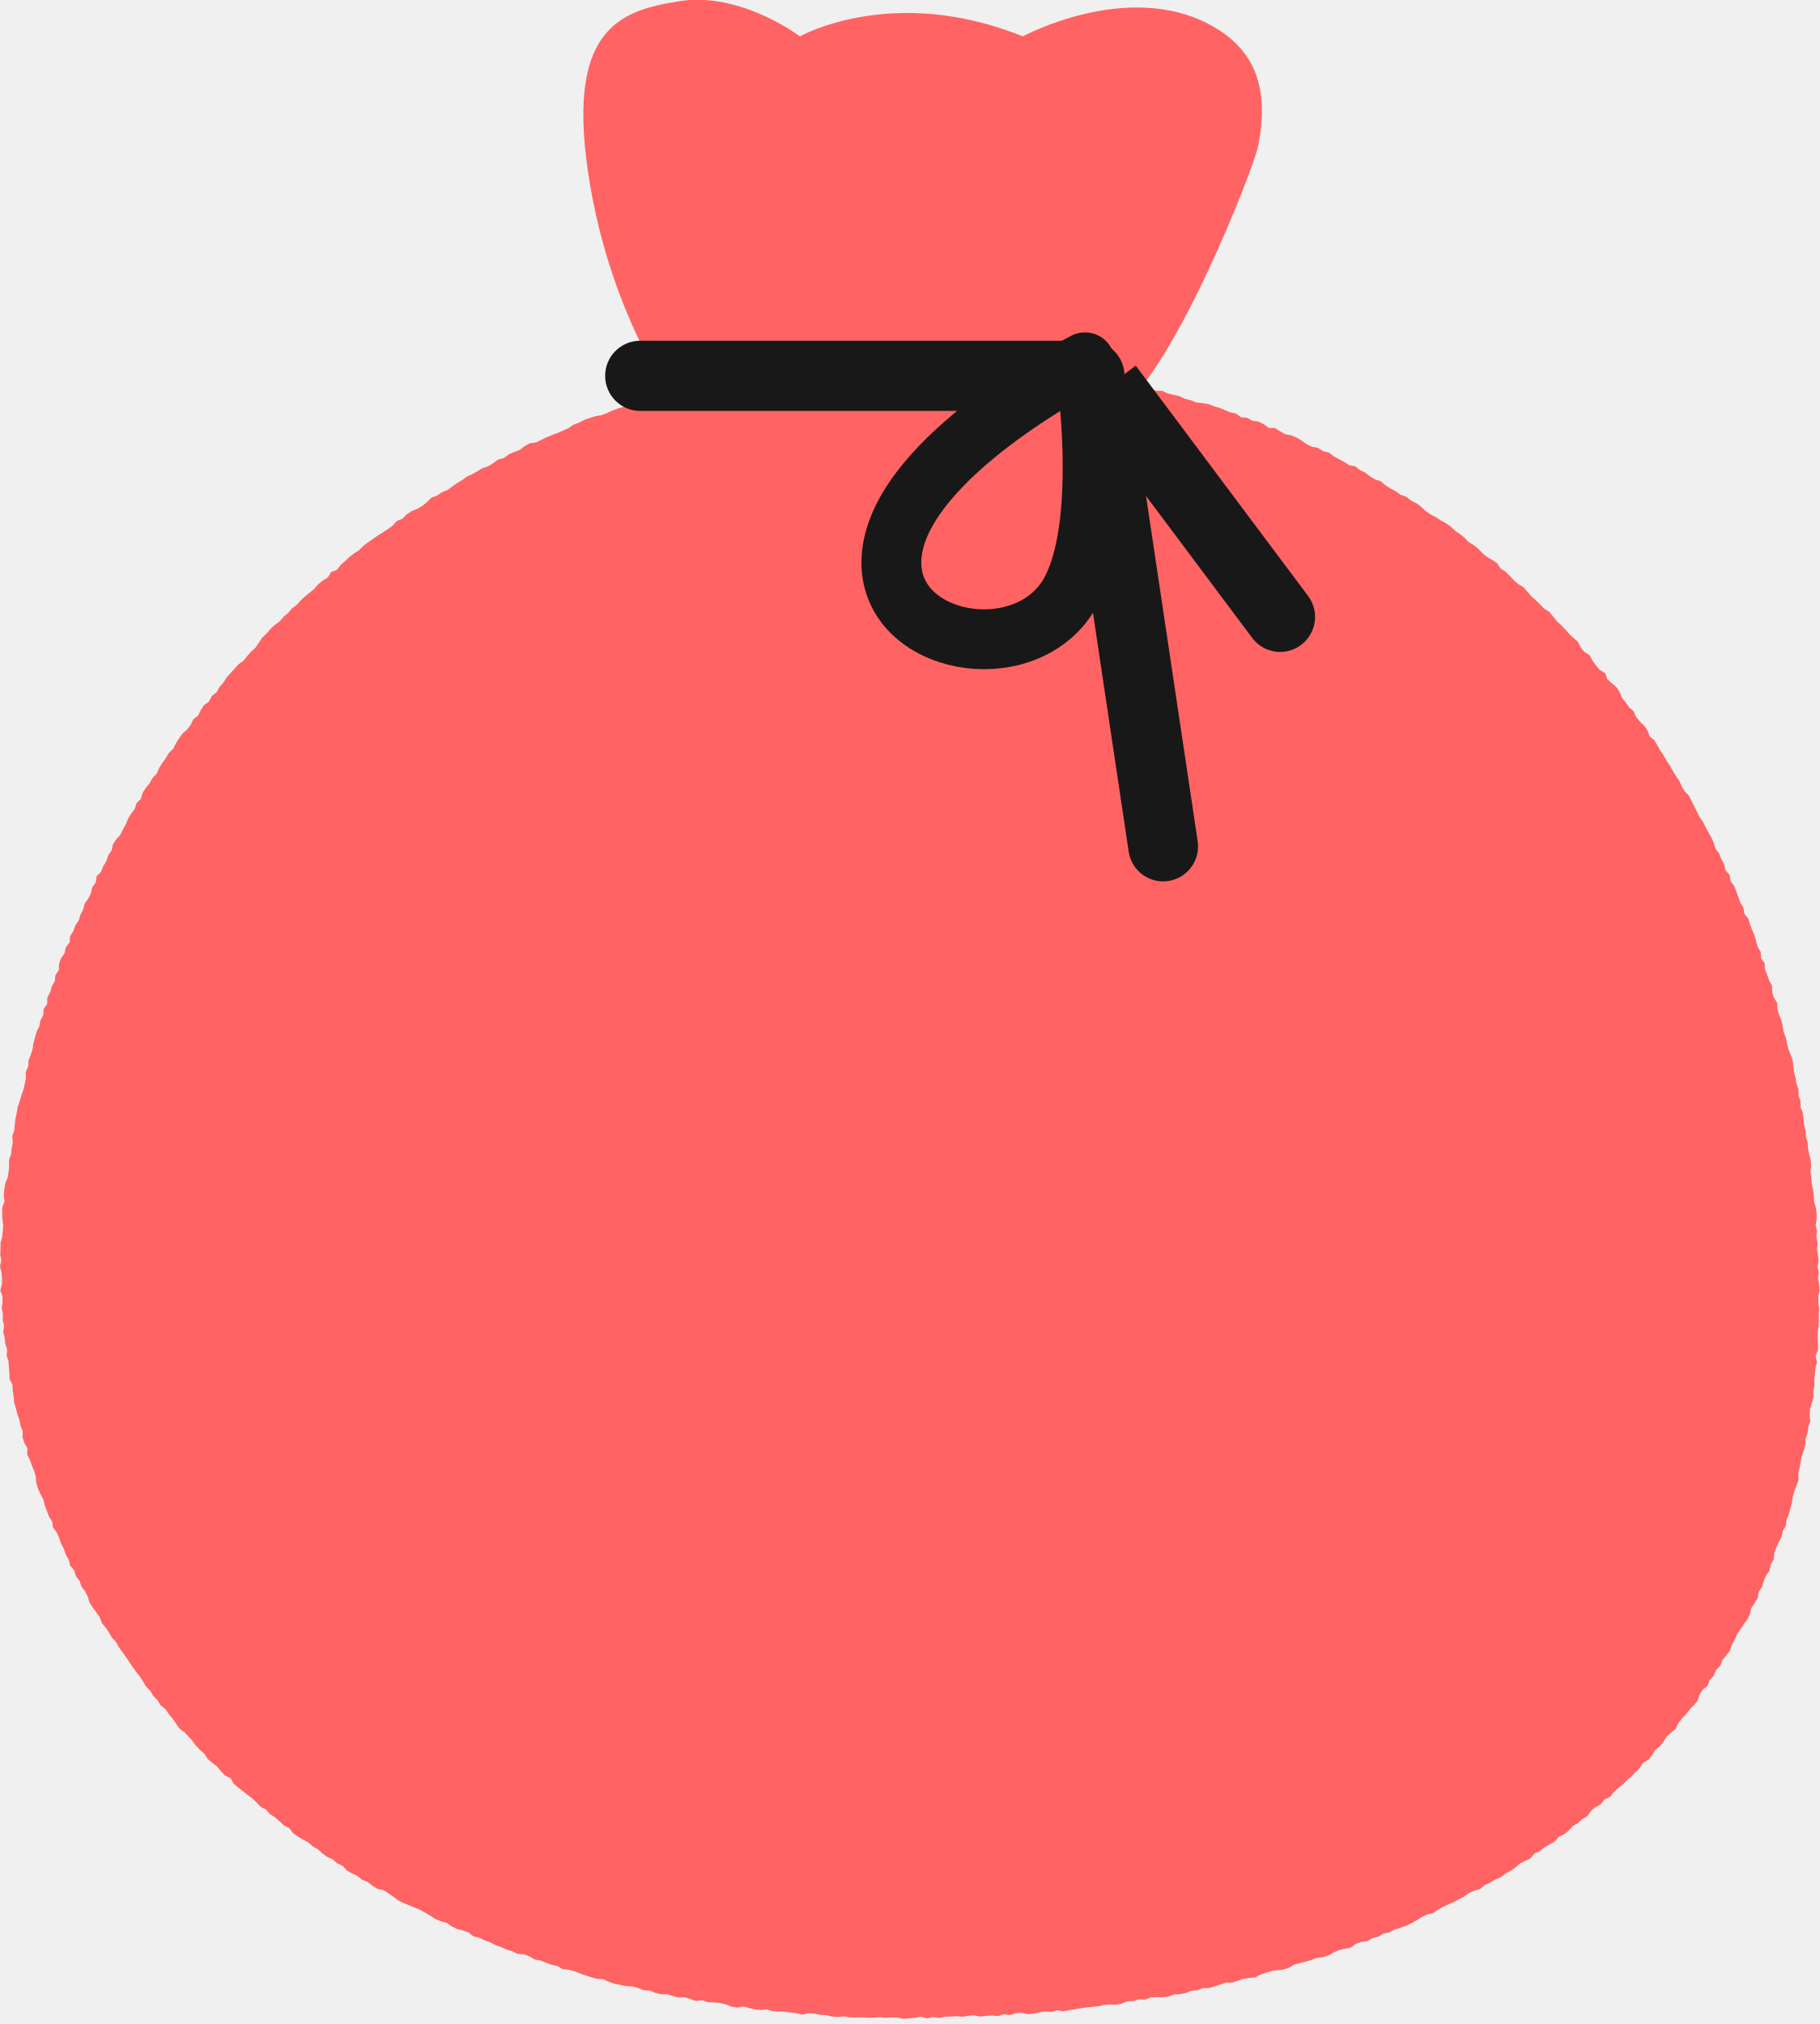
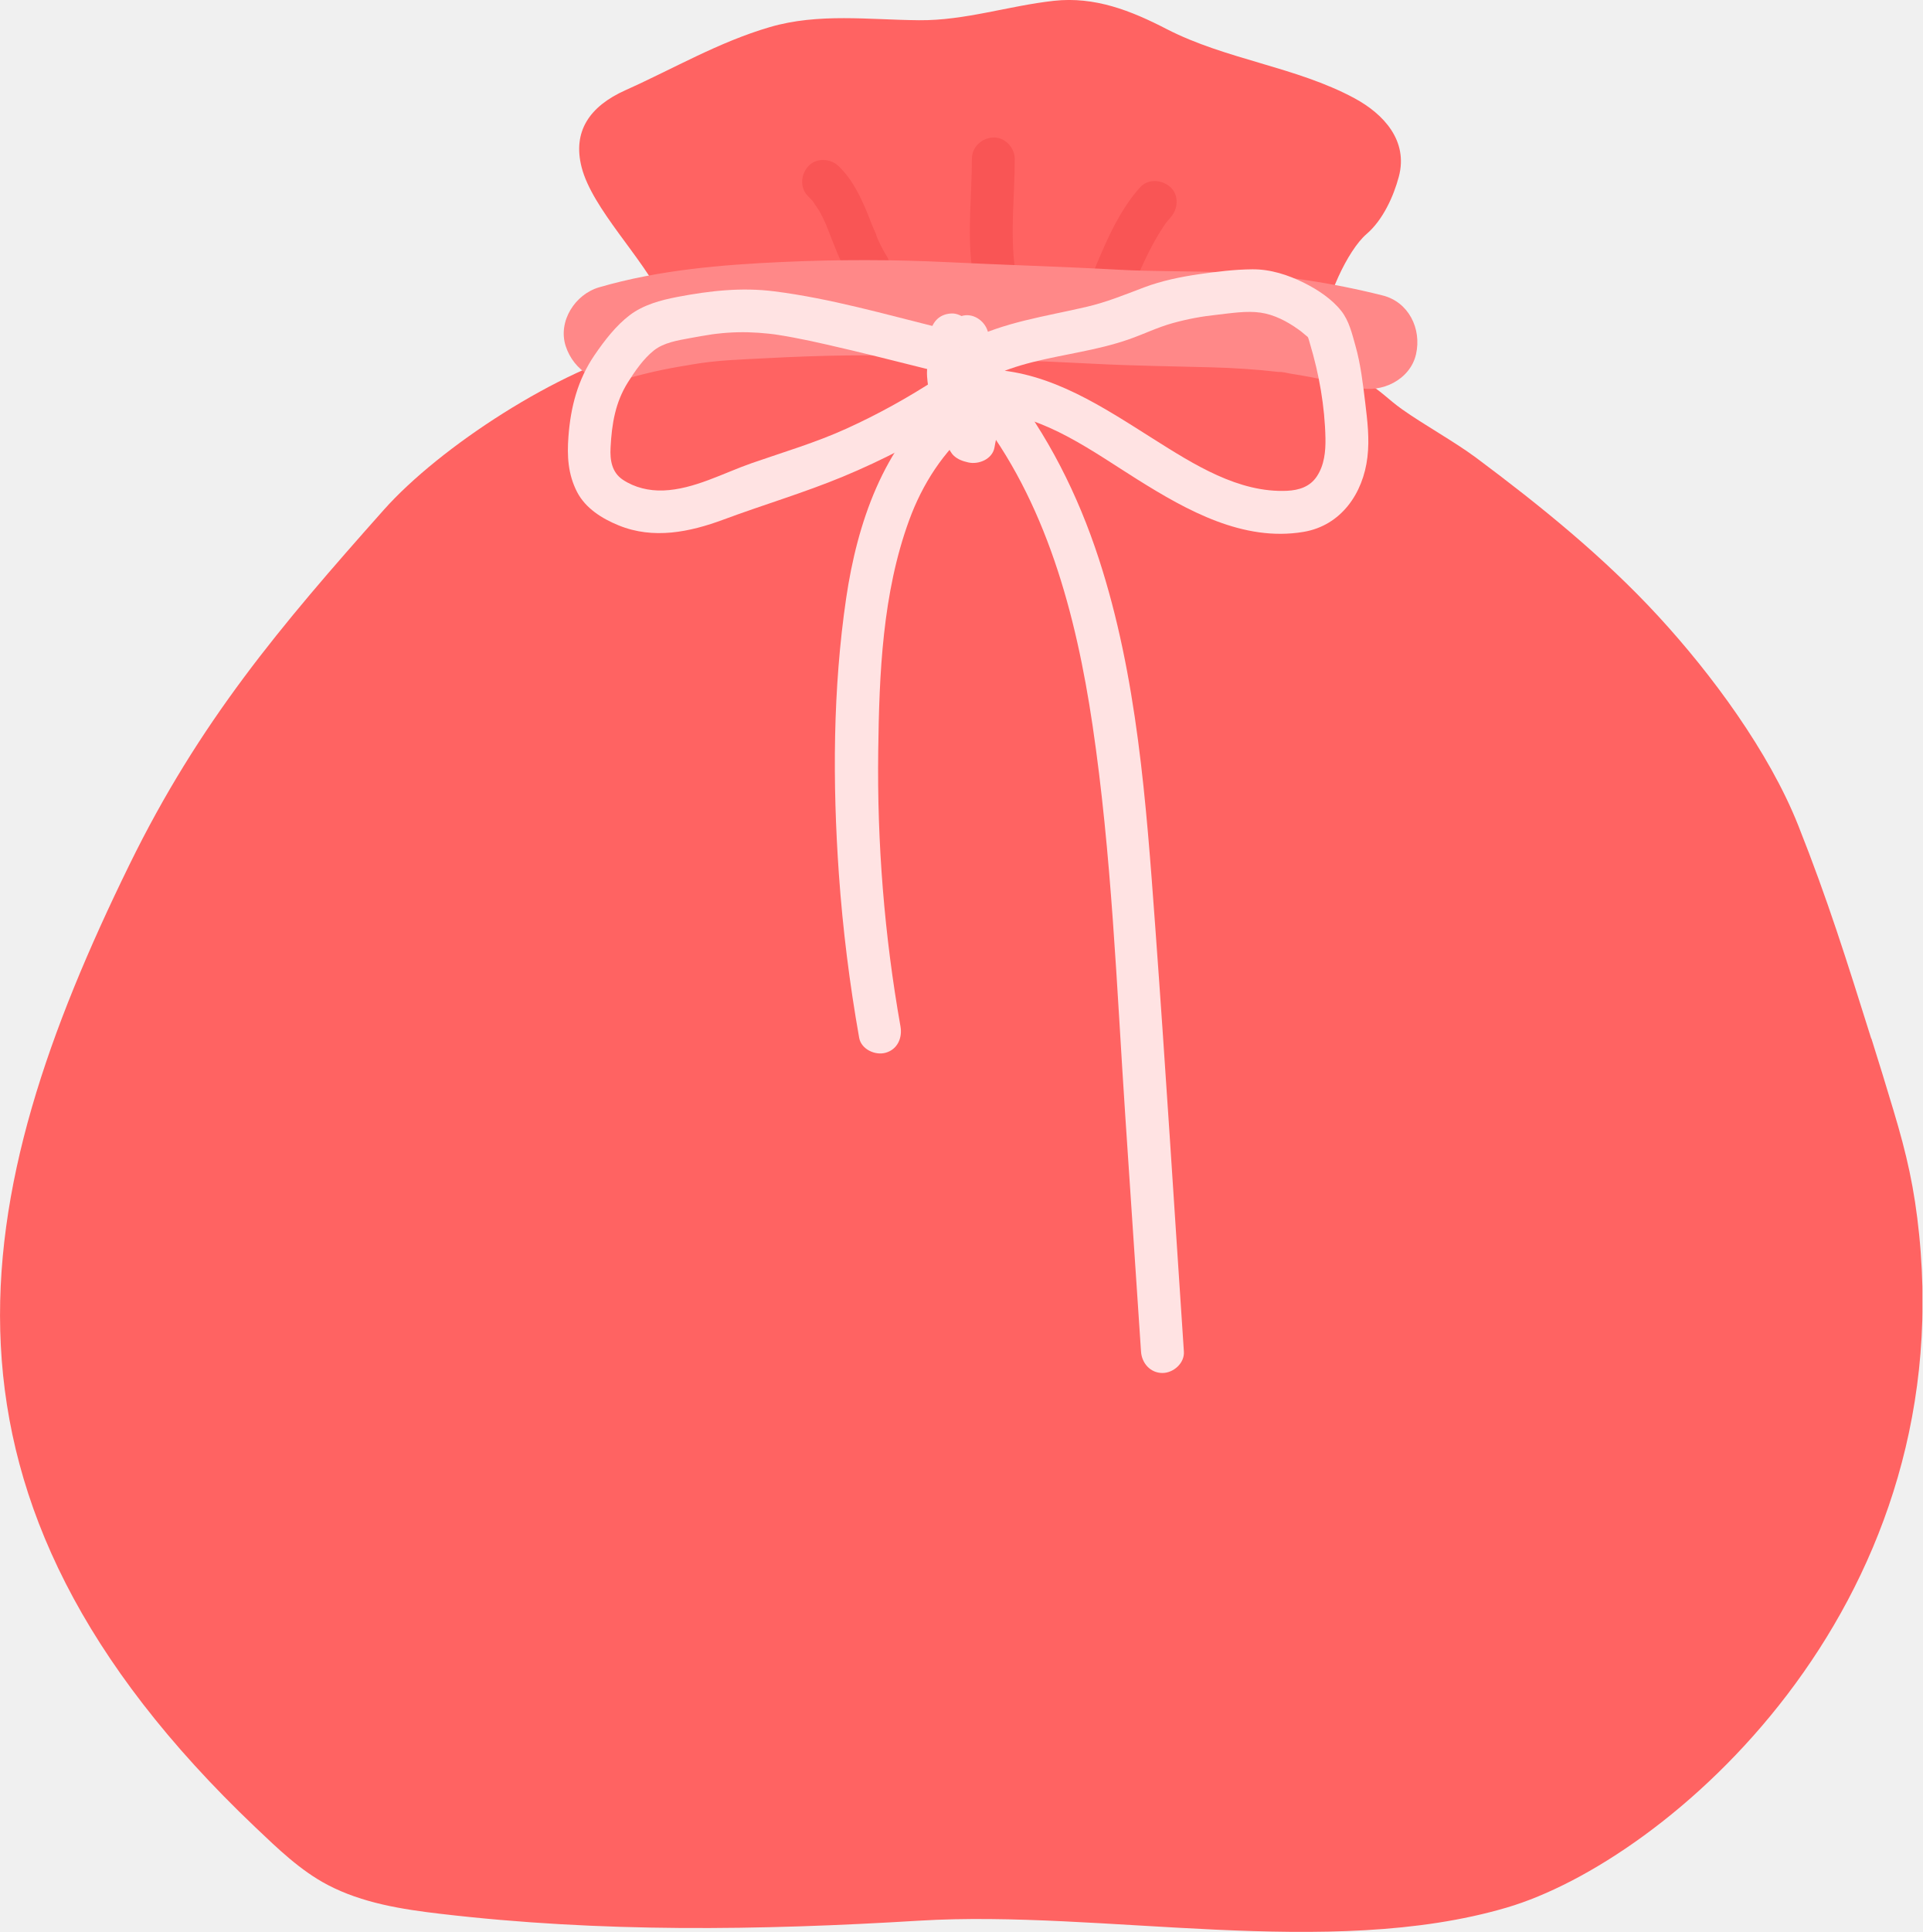
- <svg xmlns="http://www.w3.org/2000/svg" width="89" height="99" viewBox="0 0 89 99" fill="none">
-   <g clip-path="url(#clip0_1023_9556)">
-     <path d="M44.023 21.352H34.156C34.156 21.352 30.163 16.712 28.866 9.069C27.57 1.427 30.266 0.52 33.255 0.055C36.244 -0.411 39.126 1.78 39.126 1.78C39.126 1.78 43.655 -0.795 50.029 1.78C50.029 1.78 55.106 -0.973 59.173 1.205C61.18 2.287 62.163 4.04 61.535 7.149C61.303 8.3 57.467 18.024 54.819 19.942C52.172 21.859 44.037 21.352 44.037 21.352H44.023Z" fill="#FF6363" />
-     <path d="M88.682 58.179L88.714 58.466L88.73 58.761L88.81 59.045L88.855 59.336L88.859 59.628L88.806 59.923L88.875 60.21L88.839 60.506L88.903 60.793L88.875 61.089L88.919 61.376L88.951 61.667L88.895 61.959L88.963 62.25L88.927 62.541L88.979 62.833L88.999 63.124L88.939 63.416V63.707L88.979 63.998L88.963 64.29V64.581L88.955 64.873L88.911 65.164L88.907 65.455L88.919 65.747L88.923 66.042L88.802 66.326L88.875 66.621L88.798 66.908L88.774 67.2L88.742 67.487L88.75 67.782L88.694 68.07L88.702 68.361L88.613 68.644L88.533 68.928L88.517 69.219L88.545 69.519L88.448 69.798L88.416 70.089L88.315 70.369L88.303 70.664L88.231 70.947L88.126 71.222L88.074 71.51L88.022 71.797L87.957 72.081L87.973 72.384L87.873 72.659L87.764 72.934L87.688 73.214L87.647 73.505L87.567 73.788L87.499 74.072L87.382 74.339L87.35 74.634L87.197 74.893L87.14 75.181L86.996 75.44L86.879 75.707L86.782 75.978L86.754 76.281L86.609 76.536L86.549 76.828L86.376 77.071L86.267 77.338L86.183 77.621L86.018 77.868L85.977 78.167L85.82 78.414L85.659 78.657L85.595 78.953L85.466 79.212L85.289 79.45L85.128 79.693L84.967 79.936L84.847 80.199L84.71 80.458L84.613 80.737L84.436 80.972L84.247 81.195L84.15 81.474L83.937 81.684L83.829 81.96L83.623 82.17L83.527 82.457L83.289 82.643L83.128 82.886L83.04 83.182L82.851 83.404L82.65 83.615L82.472 83.841L82.271 84.052L82.094 84.282L81.966 84.554L81.74 84.74L81.523 84.938L81.37 85.185L81.185 85.412L80.959 85.598L80.806 85.849L80.626 86.075L80.36 86.225L80.207 86.48L79.994 86.678L79.793 86.885L79.579 87.083L79.374 87.285L79.145 87.463L78.935 87.662L78.75 87.892L78.477 88.022L78.296 88.253L78.038 88.394L77.817 88.581L77.644 88.827L77.394 88.977L77.181 89.175L76.927 89.321L76.73 89.54L76.505 89.718L76.239 89.847L76.046 90.074L75.793 90.216L75.543 90.365L75.318 90.543L75.048 90.661L74.859 90.9L74.593 91.021L74.336 91.154L74.119 91.353L73.877 91.511L73.624 91.652L73.394 91.83L73.121 91.936L72.879 92.089L72.614 92.211L72.388 92.401L72.103 92.482L71.837 92.599L71.603 92.773L71.346 92.903L71.093 93.04L70.827 93.158L70.565 93.279L70.316 93.425L70.07 93.587L69.781 93.647L69.523 93.781L69.278 93.935L69.024 94.076L68.763 94.198L68.489 94.299L68.211 94.384L67.958 94.518L67.668 94.578L67.418 94.728L67.137 94.801L66.883 94.947L66.585 94.983L66.316 95.08L66.075 95.262L65.789 95.319L65.503 95.38L65.237 95.497L64.984 95.643L64.706 95.732L64.412 95.76L64.143 95.869L63.865 95.95L63.588 96.019L63.31 96.092L63.052 96.246L62.779 96.335L62.485 96.367L62.199 96.408L61.922 96.489L61.648 96.586L61.386 96.727L61.093 96.743L60.807 96.792L60.533 96.889L60.26 96.978L59.962 96.97L59.688 97.071L59.411 97.156L59.133 97.241L58.839 97.245L58.566 97.351L58.276 97.371L58.002 97.48L57.721 97.541L57.427 97.553L57.153 97.654L56.863 97.691L56.57 97.686L56.28 97.703L56.006 97.808L55.709 97.796L55.431 97.881L55.141 97.889L54.864 98.006L54.578 98.055L54.288 98.043L53.998 98.071L53.717 98.132L53.427 98.16L53.141 98.188L52.855 98.229L52.57 98.281L52.284 98.326L51.998 98.379L51.701 98.33L51.419 98.411L51.125 98.387L50.839 98.431L50.554 98.496L50.268 98.516L49.97 98.46L49.684 98.468L49.399 98.565L49.105 98.516L48.823 98.613L48.53 98.585L48.244 98.601L47.954 98.638L47.66 98.577L47.375 98.593L47.085 98.646L46.795 98.617L46.505 98.633L46.216 98.646L45.926 98.702L45.636 98.658L45.351 98.727L45.057 98.642L44.767 98.694L44.477 98.722L44.188 98.747L43.898 98.686L43.604 98.678L43.314 98.694L43.025 98.666L42.731 98.69L42.441 98.694L42.151 98.674L41.858 98.678L41.568 98.674L41.278 98.625L40.984 98.658L40.695 98.633L40.409 98.569L40.119 98.549L39.83 98.492L39.54 98.472L39.242 98.544L38.956 98.476L38.671 98.435L38.381 98.399L38.091 98.391L37.797 98.374L37.516 98.285L37.218 98.318L36.928 98.285L36.642 98.217L36.361 98.14L36.059 98.196L35.769 98.148L35.492 98.039L35.206 97.97L34.916 97.945L34.623 97.933L34.345 97.84L34.043 97.873L33.761 97.775L33.484 97.691L33.182 97.703L32.9 97.626L32.623 97.541L32.321 97.545L32.039 97.472L31.765 97.359L31.472 97.343L31.198 97.233L30.916 97.16L30.619 97.148L30.333 97.084L30.047 97.031L29.773 96.93L29.504 96.808L29.206 96.792L28.924 96.715L28.647 96.626L28.373 96.529L28.099 96.42L27.818 96.347L27.524 96.314L27.267 96.165L26.981 96.104L26.707 95.999L26.438 95.894L26.148 95.841L25.89 95.691L25.621 95.59L25.315 95.57L25.053 95.44L24.776 95.355L24.506 95.242L24.236 95.137L23.971 95.007L23.701 94.906L23.44 94.777L23.15 94.708L22.916 94.522L22.639 94.424L22.353 94.352L22.092 94.222L21.85 94.052L21.564 93.975L21.299 93.866L21.053 93.704L20.8 93.558L20.546 93.413L20.277 93.303L20.007 93.194L19.738 93.081L19.476 92.951L19.238 92.777L19.001 92.607L18.756 92.45L18.458 92.389L18.212 92.231L17.979 92.053L17.705 91.944L17.476 91.757L17.214 91.632L16.961 91.49L16.76 91.264L16.49 91.142L16.273 90.944L16.003 90.827L15.766 90.657L15.553 90.454L15.299 90.313L15.082 90.118L14.82 89.981L14.571 89.831L14.333 89.661L14.148 89.422L13.886 89.285L13.673 89.086L13.46 88.892L13.207 88.738L13.013 88.516L12.752 88.378L12.55 88.168L12.341 87.965L12.104 87.791L11.879 87.609L11.649 87.431L11.424 87.241L11.279 86.974L11.001 86.844L10.8 86.63L10.619 86.403L10.382 86.229L10.16 86.035L9.999 85.788L9.782 85.594L9.581 85.383L9.408 85.144L9.215 84.93L9.013 84.72L8.772 84.546L8.607 84.299L8.438 84.06L8.253 83.837L8.088 83.594L7.854 83.412L7.706 83.157L7.496 82.951L7.347 82.7L7.142 82.49L6.993 82.239L6.832 81.996L6.655 81.765L6.482 81.531L6.325 81.284L6.156 81.049L5.991 80.81L5.818 80.575L5.677 80.32L5.476 80.102L5.331 79.851L5.166 79.612L4.981 79.385L4.881 79.106L4.712 78.868L4.539 78.633L4.378 78.386L4.297 78.099L4.164 77.84L3.987 77.605L3.891 77.326L3.71 77.091L3.625 76.808L3.432 76.581L3.364 76.29L3.215 76.039L3.126 75.759L2.985 75.5L2.897 75.225L2.776 74.958L2.595 74.719L2.551 74.424L2.394 74.173L2.289 73.902L2.189 73.626L2.12 73.343L1.979 73.084L1.863 72.817L1.774 72.538L1.754 72.238L1.674 71.959L1.561 71.688L1.464 71.413L1.331 71.15L1.34 70.842L1.195 70.583L1.102 70.304L1.11 70.004L1.002 69.729L0.949 69.442L0.849 69.167L0.78 68.883L0.692 68.604L0.672 68.313L0.623 68.025L0.611 67.73L0.47 67.463L0.462 67.167L0.434 66.876L0.418 66.585L0.325 66.305L0.35 66.006L0.257 65.727L0.229 65.435L0.16 65.152L0.197 64.852L0.136 64.569L0.144 64.274L0.084 63.986L0.124 63.691L0.12 63.404L0.012 63.116L0.096 62.821L0.1 62.529L0.072 62.242L-0 61.951L0.064 61.659L0.012 61.368L0.024 61.077L0.028 60.785L0.108 60.498L0.14 60.206L0.156 59.919L0.116 59.624L0.1 59.332L0.116 59.041L0.225 58.758L0.181 58.462L0.213 58.171L0.257 57.883L0.374 57.604L0.422 57.317L0.446 57.025L0.442 56.73L0.543 56.451L0.571 56.159L0.627 55.876L0.599 55.572L0.7 55.297L0.724 55.006L0.756 54.714L0.82 54.427L0.865 54.14L0.965 53.864L1.046 53.581L1.142 53.306L1.211 53.023L1.263 52.735L1.259 52.436L1.384 52.165L1.396 51.869L1.509 51.594L1.593 51.319L1.633 51.028L1.714 50.744L1.79 50.465L1.923 50.202L1.979 49.91L2.116 49.651L2.136 49.352L2.309 49.101L2.313 48.798L2.454 48.535L2.531 48.255L2.68 47.996L2.712 47.701L2.877 47.45L2.889 47.142L2.989 46.871L3.158 46.624L3.219 46.333L3.408 46.094L3.428 45.791L3.589 45.54L3.686 45.269L3.851 45.022L3.939 44.742L4.072 44.483L4.144 44.196L4.317 43.953L4.446 43.694L4.51 43.403L4.684 43.164L4.728 42.861L4.941 42.642L5.05 42.371L5.203 42.124L5.291 41.841L5.456 41.598L5.525 41.302L5.681 41.059L5.883 40.837L6.011 40.574L6.152 40.323L6.261 40.048L6.414 39.801L6.591 39.566L6.679 39.283L6.893 39.072L6.977 38.781L7.134 38.534L7.319 38.307L7.464 38.053L7.665 37.838L7.782 37.567L7.939 37.32L8.108 37.085L8.257 36.834L8.47 36.628L8.599 36.365L8.756 36.118L8.925 35.879L9.15 35.685L9.327 35.454L9.452 35.187L9.689 35.001L9.822 34.734L9.979 34.491L10.225 34.313L10.357 34.046L10.595 33.864L10.736 33.605L10.929 33.386L11.086 33.135L11.279 32.921L11.476 32.706L11.669 32.492L11.911 32.318L12.092 32.087L12.285 31.873L12.502 31.674L12.663 31.431L12.828 31.185L13.041 30.986L13.231 30.764L13.444 30.565L13.681 30.391L13.87 30.169L14.092 29.983L14.281 29.76L14.514 29.586L14.707 29.367L14.921 29.169L15.15 28.987L15.375 28.805L15.565 28.578L15.79 28.396L16.039 28.242L16.196 27.979L16.482 27.87L16.663 27.631L16.884 27.441L17.094 27.239L17.323 27.065L17.569 26.907L17.778 26.696L18.007 26.522L18.245 26.357L18.486 26.191L18.732 26.037L18.977 25.879L19.21 25.709L19.407 25.486L19.685 25.373L19.89 25.159L20.132 25.001L20.41 24.891L20.659 24.746L20.884 24.559L21.094 24.349L21.371 24.244L21.609 24.078L21.882 23.969L22.12 23.799L22.353 23.629L22.607 23.483L22.84 23.309L23.106 23.192L23.359 23.046L23.605 22.896L23.886 22.807L24.132 22.649L24.369 22.475L24.655 22.402L24.888 22.22L25.158 22.107L25.427 22.002L25.665 21.82L25.918 21.682L26.22 21.642L26.478 21.512L26.739 21.387L27.009 21.277L27.279 21.176L27.544 21.059L27.81 20.941L28.055 20.771L28.325 20.67L28.582 20.537L28.856 20.44L29.134 20.355L29.423 20.306L29.697 20.201L29.959 20.079L30.232 19.978L30.51 19.897L30.767 19.756L31.061 19.719L31.331 19.606L31.62 19.561L31.898 19.488L32.172 19.383L32.453 19.311L32.727 19.23L33.021 19.193L33.299 19.108L33.556 18.958L33.862 18.979L34.123 18.829L34.421 18.837L34.691 18.712L34.977 18.655L35.262 18.606L35.544 18.541L35.826 18.473L36.115 18.453L36.409 18.432L36.679 18.311L36.977 18.331L37.25 18.206L37.548 18.242L37.826 18.141L38.115 18.108L38.397 18.023L38.683 17.991L38.977 17.983L39.27 17.995L39.556 17.971L39.838 17.862L40.123 17.809L40.421 17.854L40.703 17.756H40.992L41.282 17.728L41.576 17.801L41.862 17.688L42.151 17.712L42.441 17.659L42.731 17.675L43.025 17.704L43.314 17.716L43.604 17.623L43.894 17.631L44.188 17.619L44.477 17.623L44.767 17.667L45.057 17.639L45.347 17.7L45.64 17.647L45.93 17.623L46.216 17.728L46.51 17.643L46.799 17.708L47.085 17.748L47.379 17.688L47.664 17.765L47.954 17.781L48.244 17.833L48.538 17.756L48.823 17.813L49.109 17.906L49.403 17.849L49.693 17.882L49.982 17.898L50.268 17.987L50.55 18.056L50.847 18.027L51.133 18.088L51.423 18.104H51.717L52.002 18.161L52.288 18.206L52.566 18.311L52.855 18.359L53.141 18.408L53.435 18.4L53.709 18.521L54.002 18.541L54.284 18.61L54.57 18.667L54.851 18.728L55.133 18.8L55.427 18.821L55.709 18.886L56.002 18.91L56.28 18.999L56.55 19.116H56.847L57.117 19.242L57.399 19.311L57.68 19.375L57.946 19.505L58.232 19.57L58.497 19.683L58.791 19.715L59.081 19.76L59.354 19.861L59.632 19.946L59.902 20.055L60.171 20.169L60.457 20.225L60.698 20.411L61 20.436L61.254 20.581L61.551 20.618L61.813 20.747L62.05 20.929L62.36 20.937L62.61 21.095L62.863 21.241L63.157 21.294L63.423 21.407L63.676 21.553L63.914 21.731L64.179 21.852L64.469 21.909L64.714 22.067L65.008 22.135L65.237 22.322L65.495 22.455L65.749 22.597L65.99 22.755L66.292 22.811L66.517 22.997L66.783 23.119L67.012 23.305L67.262 23.451L67.543 23.54L67.765 23.738L68.01 23.892L68.264 24.029L68.501 24.199L68.783 24.297L69.008 24.483L69.274 24.608L69.503 24.782L69.716 24.985L69.954 25.15L70.215 25.284L70.457 25.446L70.714 25.584L70.952 25.749L71.161 25.952L71.402 26.114L71.628 26.296L71.829 26.51L72.078 26.66L72.308 26.838L72.505 27.057L72.73 27.239L72.984 27.384L73.225 27.55L73.394 27.801L73.64 27.959L73.845 28.166L74.046 28.38L74.263 28.57L74.517 28.72L74.706 28.942L74.899 29.165L75.112 29.355L75.322 29.558L75.523 29.768L75.776 29.922L75.962 30.149L76.143 30.379L76.356 30.573L76.557 30.784L76.746 31.003L76.96 31.201L77.181 31.391L77.314 31.666L77.499 31.889L77.752 32.051L77.893 32.314L78.066 32.548L78.251 32.771L78.517 32.929L78.617 33.22L78.835 33.419L79.06 33.609L79.221 33.848L79.334 34.131L79.519 34.353L79.68 34.596L79.905 34.791L80.022 35.062L80.207 35.288L80.42 35.491L80.585 35.73L80.686 36.013L80.915 36.207L81.068 36.458L81.209 36.713L81.37 36.952L81.515 37.203L81.676 37.446L81.821 37.7L81.966 37.951L82.135 38.186L82.251 38.453L82.4 38.704L82.609 38.919L82.742 39.178L82.871 39.437L83 39.7L83.128 39.959L83.301 40.197L83.422 40.461L83.563 40.715L83.708 40.967L83.825 41.234L83.909 41.513L84.09 41.748L84.195 42.023L84.336 42.278L84.396 42.569L84.601 42.796L84.645 43.095L84.823 43.334L84.927 43.605L85.024 43.876L85.124 44.151L85.277 44.402L85.322 44.698L85.515 44.933L85.595 45.216L85.7 45.483L85.817 45.754L85.893 46.033L85.973 46.313L86.122 46.568L86.138 46.871L86.316 47.118L86.328 47.422L86.44 47.689L86.537 47.964L86.674 48.223L86.682 48.526L86.766 48.802L86.927 49.057L86.935 49.36L87.02 49.635L87.132 49.907L87.197 50.19L87.241 50.481L87.35 50.752L87.406 51.036L87.474 51.319L87.587 51.59L87.688 51.865L87.712 52.161L87.752 52.448L87.825 52.727L87.873 53.015L87.969 53.294L87.973 53.589L88.066 53.864L88.07 54.16L88.179 54.435L88.215 54.727L88.239 55.018L88.319 55.297L88.328 55.589L88.416 55.872L88.432 56.159L88.489 56.447L88.561 56.73L88.589 57.021L88.553 57.317L88.597 57.604L88.617 57.895L88.682 58.179Z" fill="#FF6363" />
-     <rect x="29.706" y="16.774" width="25.189" height="3.218" rx="1.609" fill="#181818" stroke="#181818" stroke-width="0.214" />
-     <path d="M55.207 41.659C55.347 42.592 56.215 43.233 57.147 43.092C58.078 42.95 58.721 42.08 58.581 41.147L55.207 41.659ZM51.808 18.931L55.207 41.659L58.581 41.147L55.182 18.419L51.808 18.931Z" fill="#181818" />
-     <path d="M63.983 29.152C64.547 29.906 64.394 30.978 63.639 31.545C62.886 32.112 61.817 31.961 61.252 31.206L63.983 29.152ZM55.551 17.884L63.983 29.152L61.252 31.206L52.821 19.938L55.551 17.884Z" fill="#181818" />
-     <path d="M43.615 27.162C44.052 22.323 53.069 17.722 53.069 17.722C53.069 17.722 54.422 26.446 51.98 29.538C49.488 32.692 43.24 31.321 43.615 27.162Z" stroke="#181818" stroke-width="2.927" stroke-linejoin="round" />
+ <svg xmlns="http://www.w3.org/2000/svg" width="212" height="213" viewBox="0 0 212 213" fill="none">
+   <g clip-path="url(#clip0_1478_59483)">
+     <path d="M206.357 114.51C203.641 105.866 201.576 99.243 198.307 91.007C195.075 82.87 188.745 74.308 182.85 67.911C176.846 61.396 169.847 55.733 162.775 50.46C160.411 48.702 157.016 46.827 154.616 45.123C153.004 43.981 152.316 43.084 150.568 42.097C149.98 41.762 145.887 36.932 145.932 36.162C146.122 33.118 148.558 27.636 150.713 25.788C152.479 24.274 153.674 21.683 154.263 19.463C155.304 15.522 152.606 12.577 149.364 10.828C142.88 7.34 135.22 6.588 128.646 3.199C124.698 1.16 120.713 -0.407 116.204 0.091C111.205 0.644 106.424 2.275 101.344 2.23C95.848 2.184 90.252 1.414 84.882 2.991C79.232 4.649 74.342 7.539 68.963 9.949C65.006 11.725 63.132 14.498 64.137 18.43C65.314 23.042 70.919 28.424 73.047 32.982H72.965C72.332 35.6 74.632 37.422 72.006 37.974L71.181 38.337C61.701 40.683 48.516 49.246 42.314 56.222C30.877 69.08 21.994 79.563 14.27 95.338C-3.578 131.78 -10.324 164.861 28.151 201.448C30.632 203.804 33.114 206.223 36.138 207.809C39.959 209.811 44.315 210.5 48.598 210.998C66.274 213.073 83.687 212.828 101.39 211.75C121.637 210.527 146.475 216.09 166.152 210.31C183.819 205.118 215.856 177.591 211.637 136.102C211.12 131.01 210.287 127.34 208.811 122.429C208.024 119.811 207.218 117.165 206.375 114.501L206.357 114.51Z" fill="#FF6362" />
+     <path d="M124.615 32.674C124.742 32.303 124.877 31.94 125.013 31.578C125.149 31.215 125.294 30.853 125.448 30.491C125.502 30.364 125.557 30.237 125.611 30.101C125.765 29.73 125.375 30.654 125.547 30.255C125.656 30.001 125.765 29.757 125.873 29.503C126.344 28.452 126.851 27.419 127.422 26.413C127.712 25.897 128.029 25.389 128.364 24.891C128.436 24.791 128.499 24.692 128.572 24.592C128.681 24.438 129.07 24.003 128.563 24.592C128.735 24.393 128.898 24.184 129.079 23.985C129.912 23.07 130.048 21.529 129.079 20.642C128.174 19.808 126.625 19.663 125.738 20.642C124.035 22.526 122.831 24.819 121.799 27.12C121.174 28.524 120.567 29.956 120.069 31.415C119.671 32.584 120.531 34.051 121.717 34.323C123.03 34.622 124.198 33.925 124.624 32.674H124.615Z" fill="#F95555" />
+     <path d="M89.132 21.663C89.286 21.808 89.431 21.962 89.576 22.116C89.657 22.207 89.73 22.297 89.802 22.379C90.01 22.614 89.73 22.315 89.684 22.234C89.893 22.614 90.183 22.968 90.4 23.348C90.617 23.729 90.789 24.1 90.97 24.49C91.016 24.599 91.07 24.707 91.115 24.816C91.242 25.106 91.079 24.744 91.043 24.644C91.124 24.87 91.224 25.088 91.314 25.314C92.03 27.127 92.682 28.984 93.714 30.642C94.375 31.693 95.851 32.201 96.947 31.494C98.042 30.787 98.495 29.383 97.798 28.259C97.553 27.87 97.327 27.471 97.128 27.054C97.028 26.855 96.938 26.665 96.847 26.465C96.793 26.357 96.748 26.248 96.702 26.13C96.557 25.786 96.702 26.03 96.738 26.23C96.639 25.795 96.385 25.36 96.222 24.943C96.059 24.526 95.887 24.082 95.715 23.656C94.918 21.708 94.022 19.806 92.483 18.32C91.595 17.459 90.01 17.368 89.141 18.32C88.272 19.271 88.19 20.748 89.141 21.663H89.132Z" fill="#F95555" />
+     <path d="M107.176 17.524C107.176 21.483 106.669 25.506 107.176 29.457C107.257 30.109 107.384 30.644 107.864 31.133C108.271 31.541 108.951 31.849 109.539 31.822C110.68 31.767 112.075 30.771 111.903 29.457C111.396 25.515 111.903 21.483 111.903 17.524C111.903 16.283 110.816 15.105 109.539 15.159C108.262 15.213 107.176 16.201 107.176 17.524Z" fill="#F95555" />
+     <path d="M67.471 36.743C75.195 34.46 82.883 34.27 91.676 33.916C98.721 33.635 106.608 34.378 113.662 34.55C117.157 34.632 120.643 34.831 124.13 35.031C131.347 35.438 138.79 34.496 151.096 37.64" fill="#FFE3E3" />
+     <path d="M68.865 41.817C70.241 41.418 71.636 41.065 73.048 40.775C73.682 40.648 74.316 40.521 74.959 40.413C75.213 40.367 75.466 40.322 75.729 40.286C76.028 40.24 77.775 39.923 76.254 40.195C78.971 39.706 81.814 39.633 84.558 39.489C90.534 39.171 96.474 39.053 102.451 39.325C108.509 39.597 114.585 39.788 120.642 40.105C124.926 40.331 129.2 40.376 133.483 40.494C136.009 40.558 138.526 40.721 141.035 41.011L141.379 41.056C141.958 41.129 141.841 41.11 141.035 41.002C141.424 40.974 141.913 41.129 142.302 41.192C143.063 41.31 143.815 41.437 144.566 41.581C146.287 41.908 147.998 42.288 149.692 42.723C152.354 43.394 155.523 41.862 156.157 39.044C156.791 36.227 155.333 33.291 152.481 32.575C146.939 31.18 141.252 30.319 135.538 30.047C131.445 29.857 127.334 29.957 123.241 29.73C117.011 29.386 110.781 29.214 104.551 28.905C98.475 28.607 92.463 28.607 86.387 28.878C79.559 29.186 72.65 29.757 66.058 31.678C63.423 32.448 61.503 35.42 62.381 38.148C63.26 40.875 66.022 42.651 68.847 41.826L68.865 41.817Z" fill="#FF8888" />
+     <path d="M103.561 36.126C97.566 34.631 91.535 32.9 85.396 32.121C81.774 31.659 78.26 32.058 74.693 32.737C72.855 33.09 70.944 33.607 69.441 34.749C67.938 35.89 66.67 37.53 65.574 39.134C63.709 41.861 62.93 44.87 62.686 48.131C62.523 50.27 62.631 52.281 63.636 54.238C64.569 56.041 66.389 57.174 68.209 57.917C72.049 59.493 76.06 58.669 79.809 57.274C84.174 55.652 88.665 54.329 92.966 52.544C97.267 50.759 101.668 48.494 105.698 45.857C108.233 44.199 105.87 40.103 103.307 41.771C100.138 43.837 96.824 45.676 93.374 47.243C89.924 48.811 86.446 49.826 82.933 51.049C79.782 52.145 76.54 53.948 73.144 54.075C71.578 54.13 70.002 53.767 68.68 52.888C67.467 52.073 67.258 50.732 67.331 49.355C67.467 46.691 67.865 44.353 69.233 42.169C70.011 40.928 70.962 39.542 72.121 38.627C73.199 37.775 74.72 37.53 76.042 37.286C76.866 37.132 77.699 36.987 78.532 36.86C78.795 36.824 79.121 36.787 78.641 36.842C78.804 36.824 78.958 36.805 79.121 36.787C79.51 36.742 79.9 36.706 80.289 36.679C81.783 36.579 83.286 36.624 84.78 36.787C84.88 36.796 85.586 36.887 85.278 36.842C84.989 36.805 85.668 36.896 85.812 36.923C86.356 37.005 86.908 37.104 87.451 37.204C88.701 37.44 89.951 37.702 91.191 37.992C94.913 38.835 98.617 39.777 102.311 40.702C105.263 41.435 106.522 36.878 103.57 36.144L103.561 36.126Z" fill="#FFE3E3" />
+     <path d="M102.534 36.952C102.425 37.849 102.434 38.728 102.407 39.625C102.407 39.725 102.389 39.843 102.407 39.943C102.334 39.363 102.525 39.163 102.443 39.58C102.389 39.834 102.334 40.087 102.289 40.341C102.153 41.111 102.253 41.863 102.362 42.633C102.479 43.476 102.697 44.201 103.005 44.998C103.059 45.143 103.113 45.288 103.177 45.424C103.358 45.823 103.131 45.071 103.149 44.98C103.104 45.252 103.113 45.56 103.113 45.832C103.104 46.539 103.43 47.472 103.983 47.988C104.191 48.179 103.72 47.236 103.847 47.626C103.901 47.798 103.964 47.961 104.028 48.133C104.155 48.487 104.29 48.84 104.472 49.166C104.671 49.52 104.888 49.973 105.187 50.245C105.649 50.67 106.183 50.843 106.762 50.978C107.912 51.25 109.443 50.625 109.669 49.329C109.769 48.722 109.914 48.142 110.04 47.544C110.14 47.064 110.158 46.575 110.122 46.086C110.077 45.506 109.995 46.638 110.049 46.394C110.095 46.194 110.122 45.986 110.167 45.778C110.303 45.044 110.285 44.355 110.258 43.612C110.24 43.168 110.258 42.643 110.122 42.217C110.022 41.909 109.886 41.61 109.76 41.302V42.561C109.932 41.918 110.167 41.283 110.077 40.604C109.995 39.979 109.624 39.363 109.343 38.792L109.669 39.988C109.669 39.281 109.687 38.62 109.416 37.949C109.225 37.469 109.072 36.989 108.918 36.499C108.555 35.322 107.251 34.443 106.011 34.85C104.77 35.258 103.964 36.49 104.363 37.759C104.462 38.076 104.553 38.402 104.662 38.71C104.725 38.882 104.797 39.045 104.861 39.209C104.906 39.317 104.942 39.453 105.006 39.553C105.16 39.816 104.97 38.728 104.942 39.045C104.888 39.77 104.97 40.522 105.268 41.175C105.413 41.492 105.567 41.8 105.721 42.108L105.486 40.287C105.395 40.622 105.286 40.948 105.214 41.283C105.042 42.035 105.205 42.67 105.513 43.331C105.775 43.884 105.495 42.461 105.513 43.114C105.513 43.322 105.531 43.54 105.54 43.748C105.558 44.083 105.531 44.446 105.576 44.772C105.631 45.152 105.721 43.984 105.649 44.301C105.631 44.391 105.612 44.473 105.603 44.563C105.567 44.772 105.522 44.98 105.486 45.18C105.404 45.669 105.35 46.231 105.413 46.738C105.459 47.119 105.576 45.959 105.486 46.267C105.459 46.348 105.44 46.439 105.422 46.53C105.377 46.738 105.314 46.937 105.277 47.146C105.214 47.445 105.169 47.753 105.114 48.052L108.021 46.403L107.487 46.276L108.899 47.363C108.773 47.146 108.664 46.856 108.492 46.666C108.401 46.566 108.791 47.454 108.637 47.001C108.583 46.829 108.51 46.657 108.456 46.484C108.22 45.832 107.903 45.343 107.514 44.781L107.84 45.977C107.867 45.433 107.958 44.808 107.795 44.273C107.686 43.938 107.532 43.612 107.405 43.277C107.279 42.942 107.134 42.588 107.061 42.235C107.007 41.981 106.989 41.718 106.944 41.465C106.88 41.03 107.016 42.244 107.007 41.918C107.007 41.818 106.989 41.718 106.989 41.628C106.971 41.428 106.998 41.166 106.944 40.975C107.052 41.329 106.799 41.827 106.898 41.383C106.925 41.247 106.953 41.102 106.98 40.966C107.098 40.395 107.152 39.834 107.161 39.254C107.179 38.466 107.188 37.705 107.279 36.925C107.423 35.693 106.092 34.506 104.915 34.56C103.512 34.624 102.706 35.602 102.552 36.925L102.534 36.952Z" fill="#FFE3E3" />
+     <path d="M108.914 41.705C112.084 40.093 115.615 39.522 119.065 38.815C120.894 38.444 122.723 38.027 124.489 37.411C126.128 36.84 127.658 36.079 129.343 35.617C131.027 35.154 132.566 34.874 134.214 34.701C135.745 34.529 137.465 34.248 138.996 34.466C140.526 34.683 141.938 35.435 143.161 36.305C143.396 36.468 143.614 36.64 143.831 36.831C143.931 36.912 144.519 37.411 144.121 37.048C144.275 37.184 144.383 37.501 144.202 37.093C144.32 37.356 144.383 37.637 144.465 37.909C145.47 41.261 146.095 44.804 146.167 48.32C146.194 49.779 146.04 51.283 145.216 52.524C144.465 53.657 143.261 54.046 141.938 54.109C136.587 54.354 131.661 51.21 127.178 48.383C121.691 44.922 116.013 41.089 109.34 40.745C106.297 40.591 106.306 45.321 109.34 45.475C115.18 45.783 120.568 49.824 125.485 52.895C130.9 56.284 137.112 59.754 143.749 58.64C147.897 57.942 150.324 54.39 150.794 50.413C151.039 48.392 150.794 46.381 150.55 44.369C150.305 42.358 150.052 40.147 149.472 38.108C149.101 36.794 148.775 35.372 147.915 34.285C146.883 32.971 145.316 31.938 143.831 31.195C142.056 30.307 140.1 29.673 138.099 29.691C136.098 29.709 134.187 29.954 132.258 30.225C130.194 30.524 128.12 30.95 126.164 31.684C124.036 32.491 122.008 33.324 119.771 33.841C115.262 34.892 110.734 35.499 106.551 37.628C105.41 38.208 105.084 39.812 105.7 40.863C106.379 42.023 107.791 42.294 108.932 41.714L108.914 41.705Z" fill="#FFE3E3" />
+     <path d="M99.302 113.159C97.527 103.138 96.712 92.963 96.848 82.787C96.957 74.297 97.31 65.4 100.262 57.345C101.72 53.358 104.029 49.779 107.289 47.043C108.267 46.218 108.14 44.542 107.289 43.699C106.32 42.73 104.925 42.875 103.947 43.699C97.391 49.199 94.53 57.707 93.316 65.925C91.84 75.946 91.804 86.285 92.51 96.378C92.936 102.422 93.688 108.447 94.747 114.418C94.974 115.678 96.504 116.385 97.654 116.067C98.976 115.705 99.528 114.418 99.302 113.159Z" fill="#FFE3E3" />
+     <path d="M107.609 45.432C115.37 55.254 118.666 67.757 120.477 79.926C122.596 94.197 123.139 108.739 124.099 123.128C124.678 131.754 125.249 140.379 125.828 149.005C125.91 150.283 126.852 151.37 128.192 151.37C129.405 151.37 130.646 150.283 130.555 149.005C129.505 133.339 128.536 117.673 127.386 102.016C126.39 88.47 125.412 74.589 121.174 61.596C118.874 54.538 115.56 47.933 110.951 42.097C110.154 41.092 108.433 41.264 107.609 42.097C106.622 43.085 106.812 44.435 107.609 45.441V45.432Z" fill="#FFE3E3" />
  </g>
  <defs>
-     <clipPath id="clip0_1023_9556">
-       <rect width="89" height="99" fill="white" />
+     <clipPath id="clip0_1478_59483">
+       <rect width="212" height="213" fill="white" />
    </clipPath>
  </defs>
</svg>
